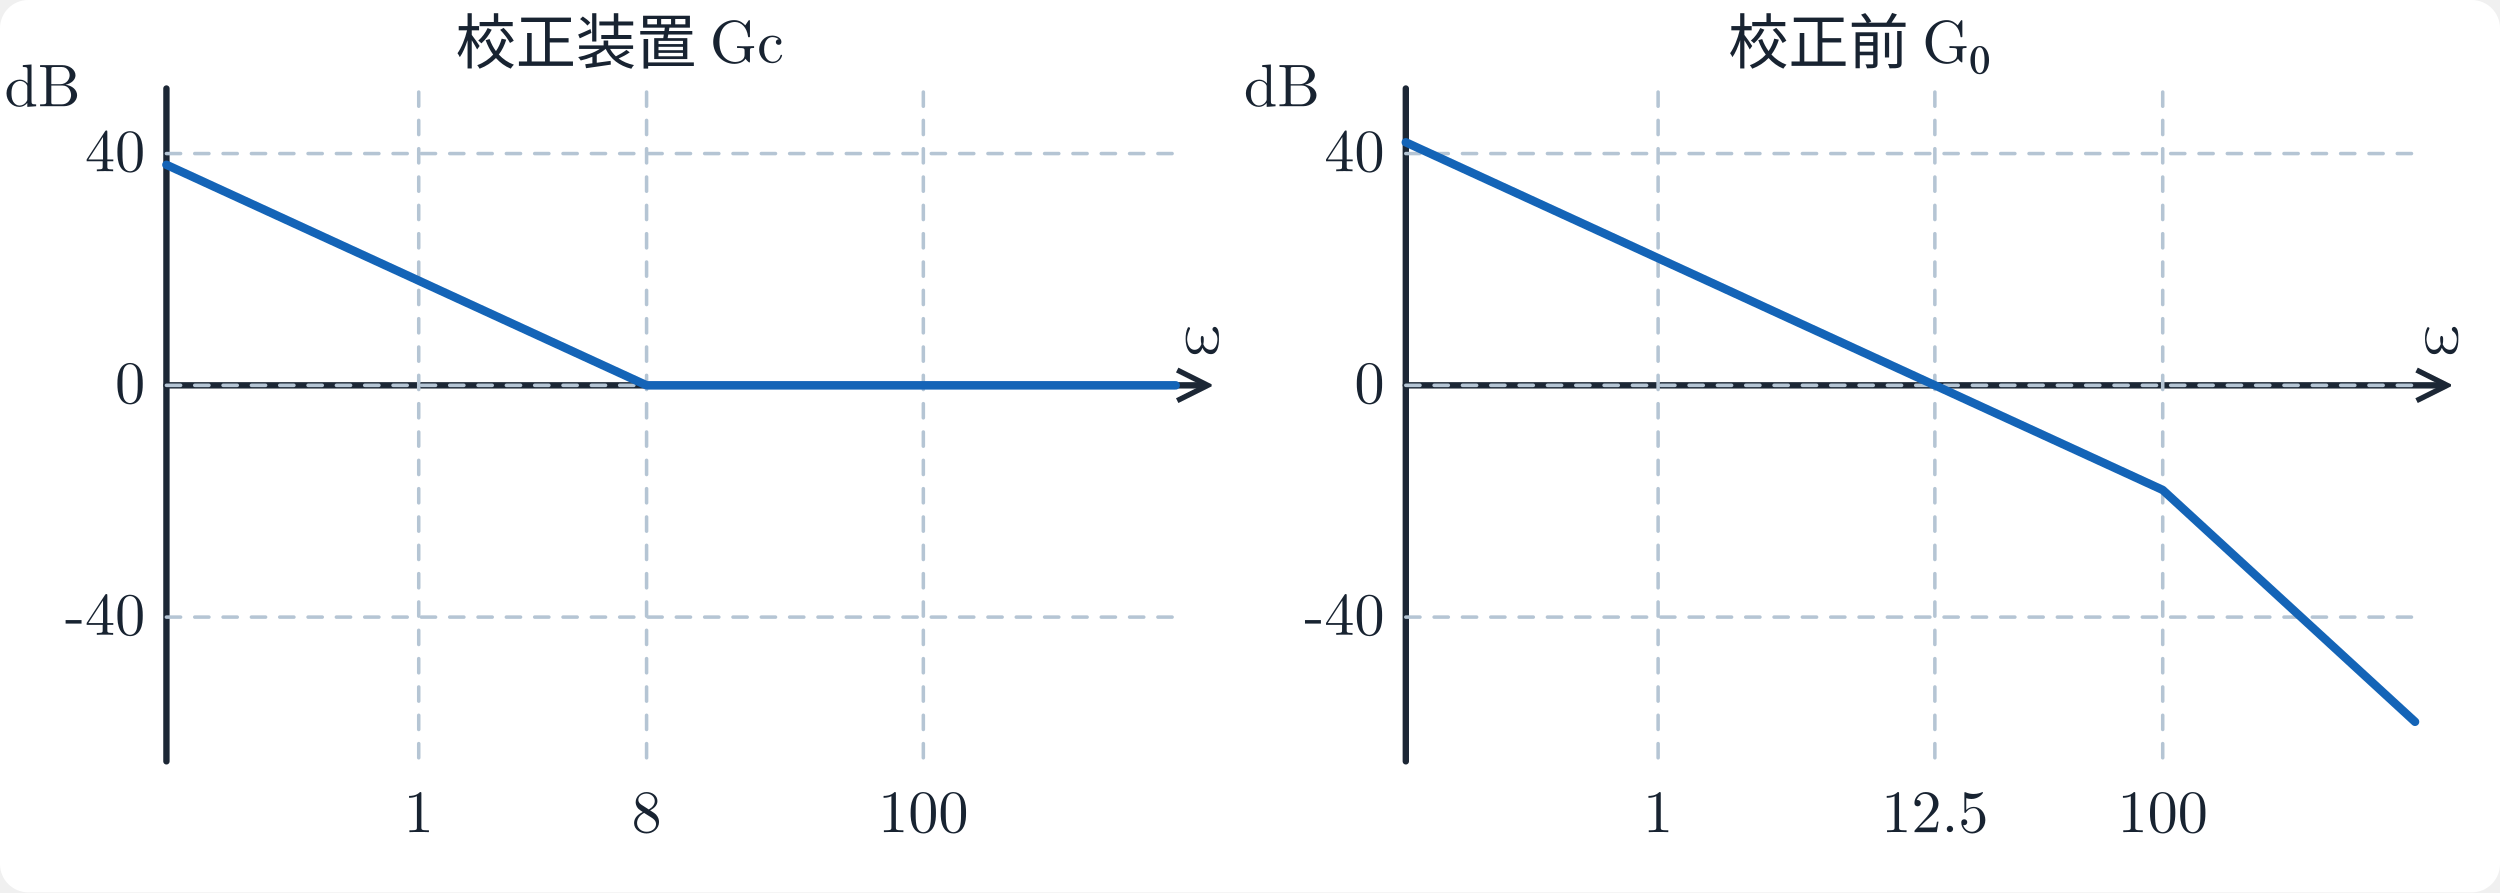
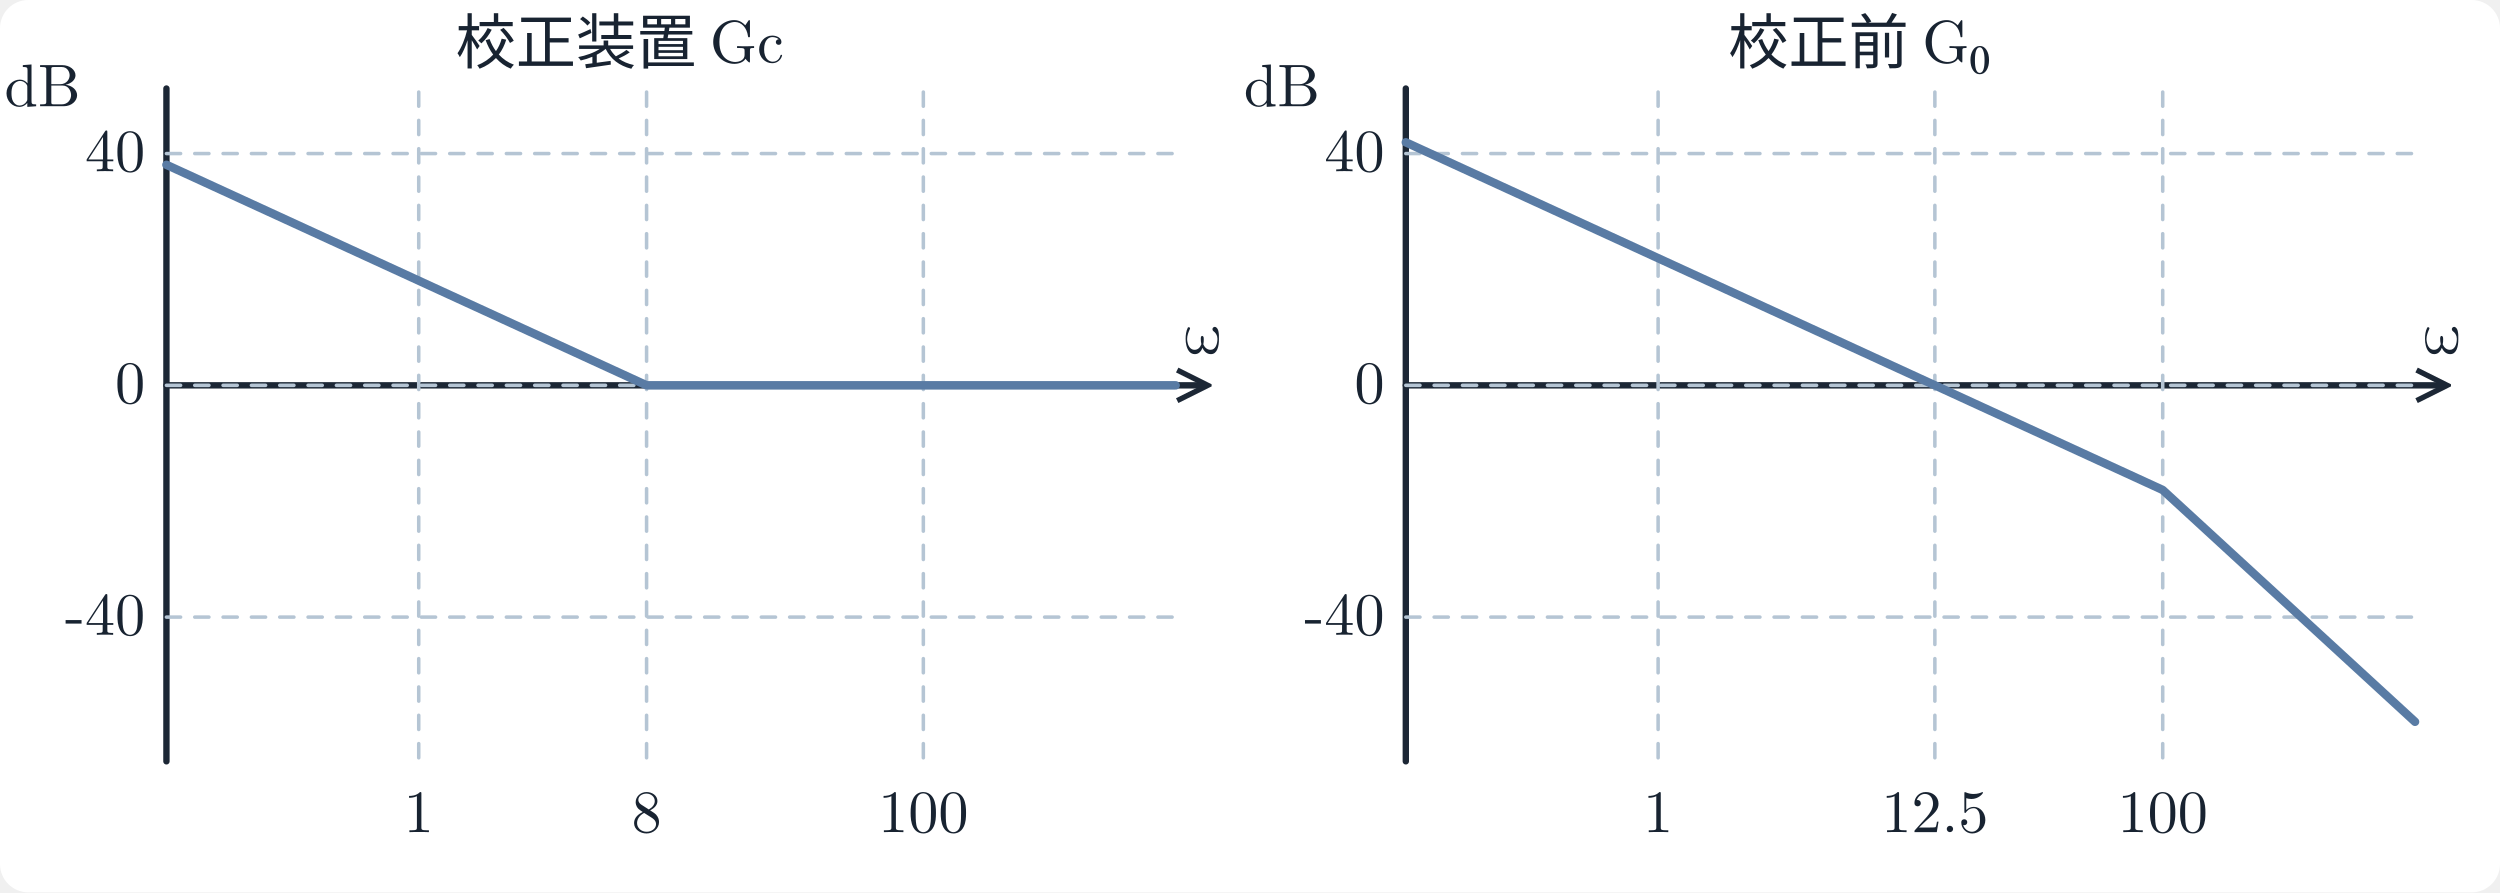
<svg xmlns="http://www.w3.org/2000/svg" viewBox="0 0 706 252" role="img" aria-label="校正装置与校正前系统的对数幅频渐近线">
  <defs>
    <marker id="arrow" viewBox="0 0 10 10" refX="8" refY="5" markerWidth="6" markerHeight="6" orient="auto-start-reverse">
      <path d="M 1 1 L 9 5 L 1 9" fill="none" stroke="#1c2735" stroke-width="1.4" />
    </marker>
  </defs>
  <rect width="100%" height="100%" rx="8" fill="#fff" />
  <g fill="none" stroke="#1c2735" stroke-width="1.8" stroke-linecap="round" stroke-linejoin="round" font-family="Cambria Math, Cambria, sans-serif" font-size="17">
-     <style>text{fill:#182331;stroke:none} .curve{stroke:#1464b7;stroke-width:2.4} .grid{stroke:#b5c5d4;stroke-width:1;stroke-dasharray:4 4}</style>
+     <style>text{fill:#182331;stroke:none} .curve{stroke:#597ba4;stroke-width:2.4} .grid{stroke:#b5c5d4;stroke-width:1;stroke-dasharray:4 4}</style>
    <text x="175.0" y="18" text-anchor="middle">校正装置 Gc</text>
    <line x1="47" y1="25" x2="47" y2="215" />
    <line x1="47" y1="108.818" x2="340" y2="108.818" marker-end="url(#arrow)" />
    <text x="12" y="30" text-anchor="middle">dB</text>
    <text x="345" y="99.818" text-anchor="end">ω</text>
    <path d="M47,174.273H333" class="grid" />
    <text x="41" y="179.273" text-anchor="end">-40</text>
    <path d="M47,108.818H333" class="grid" />
    <text x="41" y="113.818" text-anchor="end">0</text>
    <path d="M47,43.364H333" class="grid" />
    <text x="41" y="48.364" text-anchor="end">40</text>
    <path d="M118.25,26V215" class="grid" />
    <text x="118.25" y="235" text-anchor="middle">1</text>
    <path d="M182.595,26V215" class="grid" />
    <text x="182.595" y="235" text-anchor="middle">8</text>
    <path d="M260.75,26V215" class="grid" />
    <text x="260.75" y="235" text-anchor="middle">100</text>
    <path d="M47.00,46.54 L182.60,108.82 L332.00,108.82" class="curve" />
    <text x="525.0" y="18" text-anchor="middle">校正前 G₀</text>
    <line x1="397" y1="25" x2="397" y2="215" />
    <line x1="397" y1="108.818" x2="690" y2="108.818" marker-end="url(#arrow)" />
    <text x="362" y="30" text-anchor="middle">dB</text>
    <text x="695" y="99.818" text-anchor="end">ω</text>
    <path d="M397,174.273H683" class="grid" />
    <text x="391" y="179.273" text-anchor="end">-40</text>
    <path d="M397,108.818H683" class="grid" />
    <text x="391" y="113.818" text-anchor="end">0</text>
    <path d="M397,43.364H683" class="grid" />
    <text x="391" y="48.364" text-anchor="end">40</text>
    <path d="M468.25,26V215" class="grid" />
    <text x="468.25" y="235" text-anchor="middle">1</text>
    <path d="M546.405,26V215" class="grid" />
    <text x="546.405" y="235" text-anchor="middle">12.5</text>
    <path d="M610.75,26V215" class="grid" />
    <text x="610.75" y="235" text-anchor="middle">100</text>
    <path d="M397.00,40.19 L610.75,138.37 L682.00,203.83" class="curve" />
  </g>
</svg>
